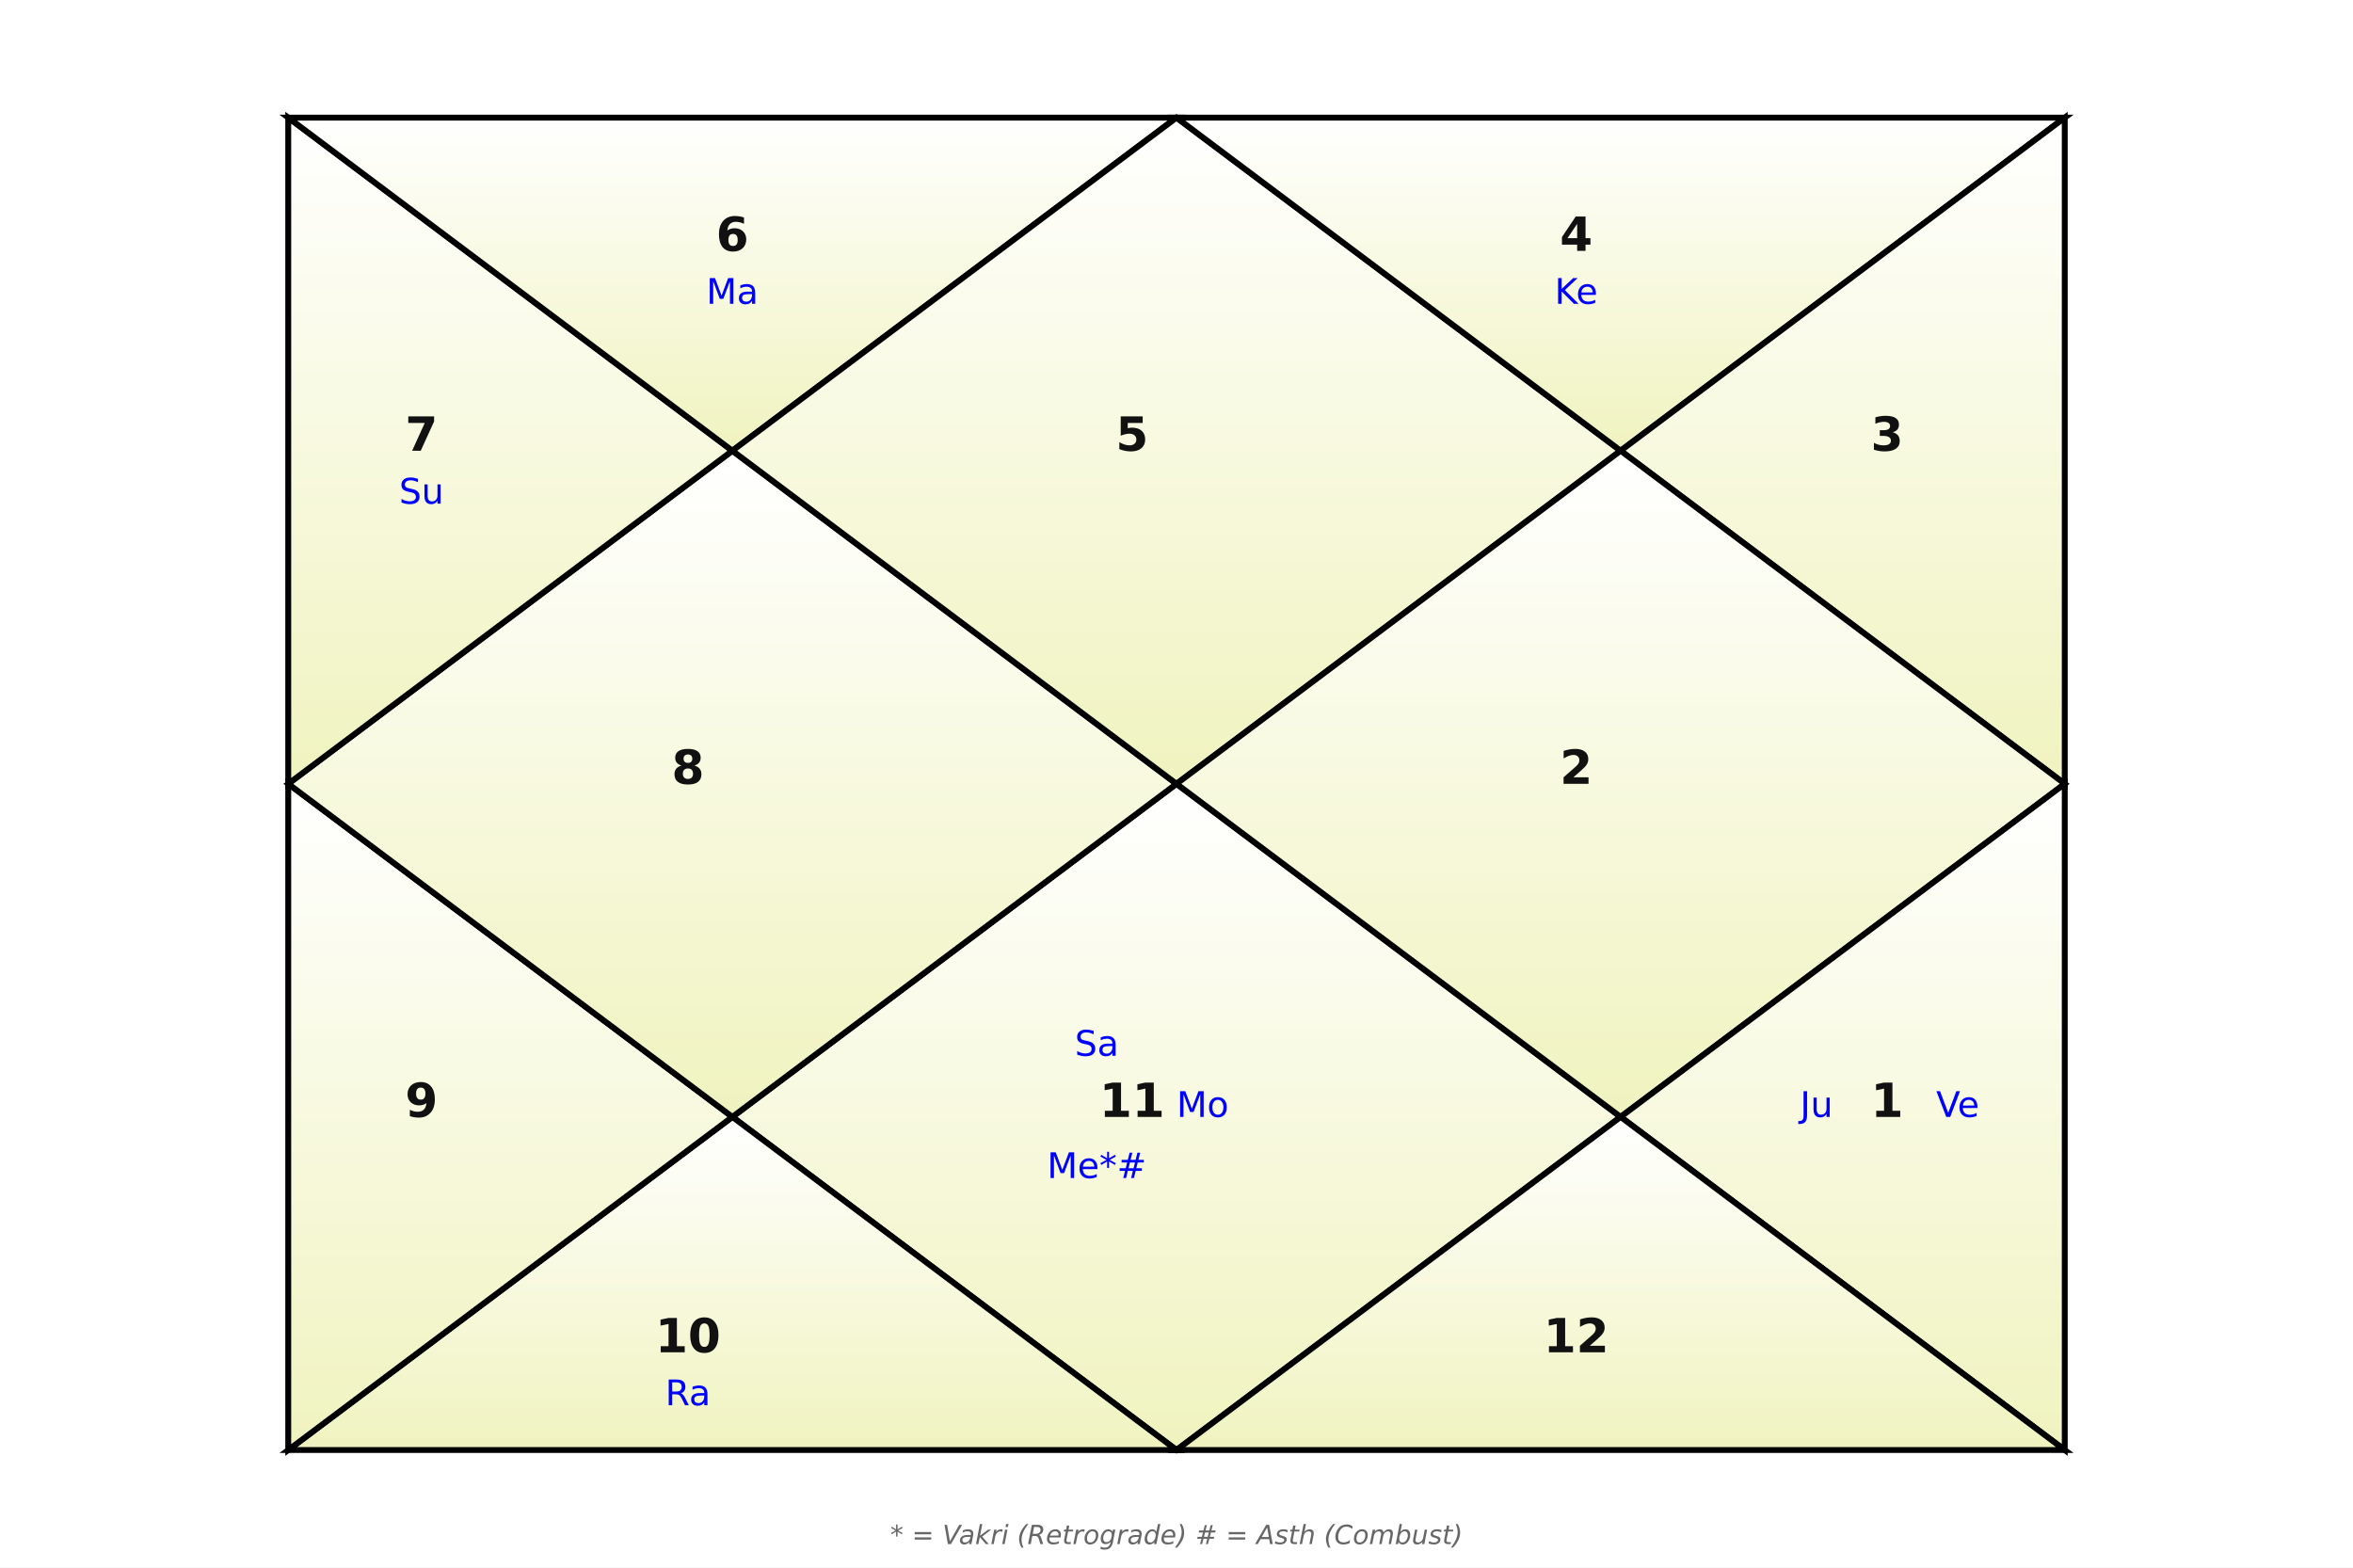
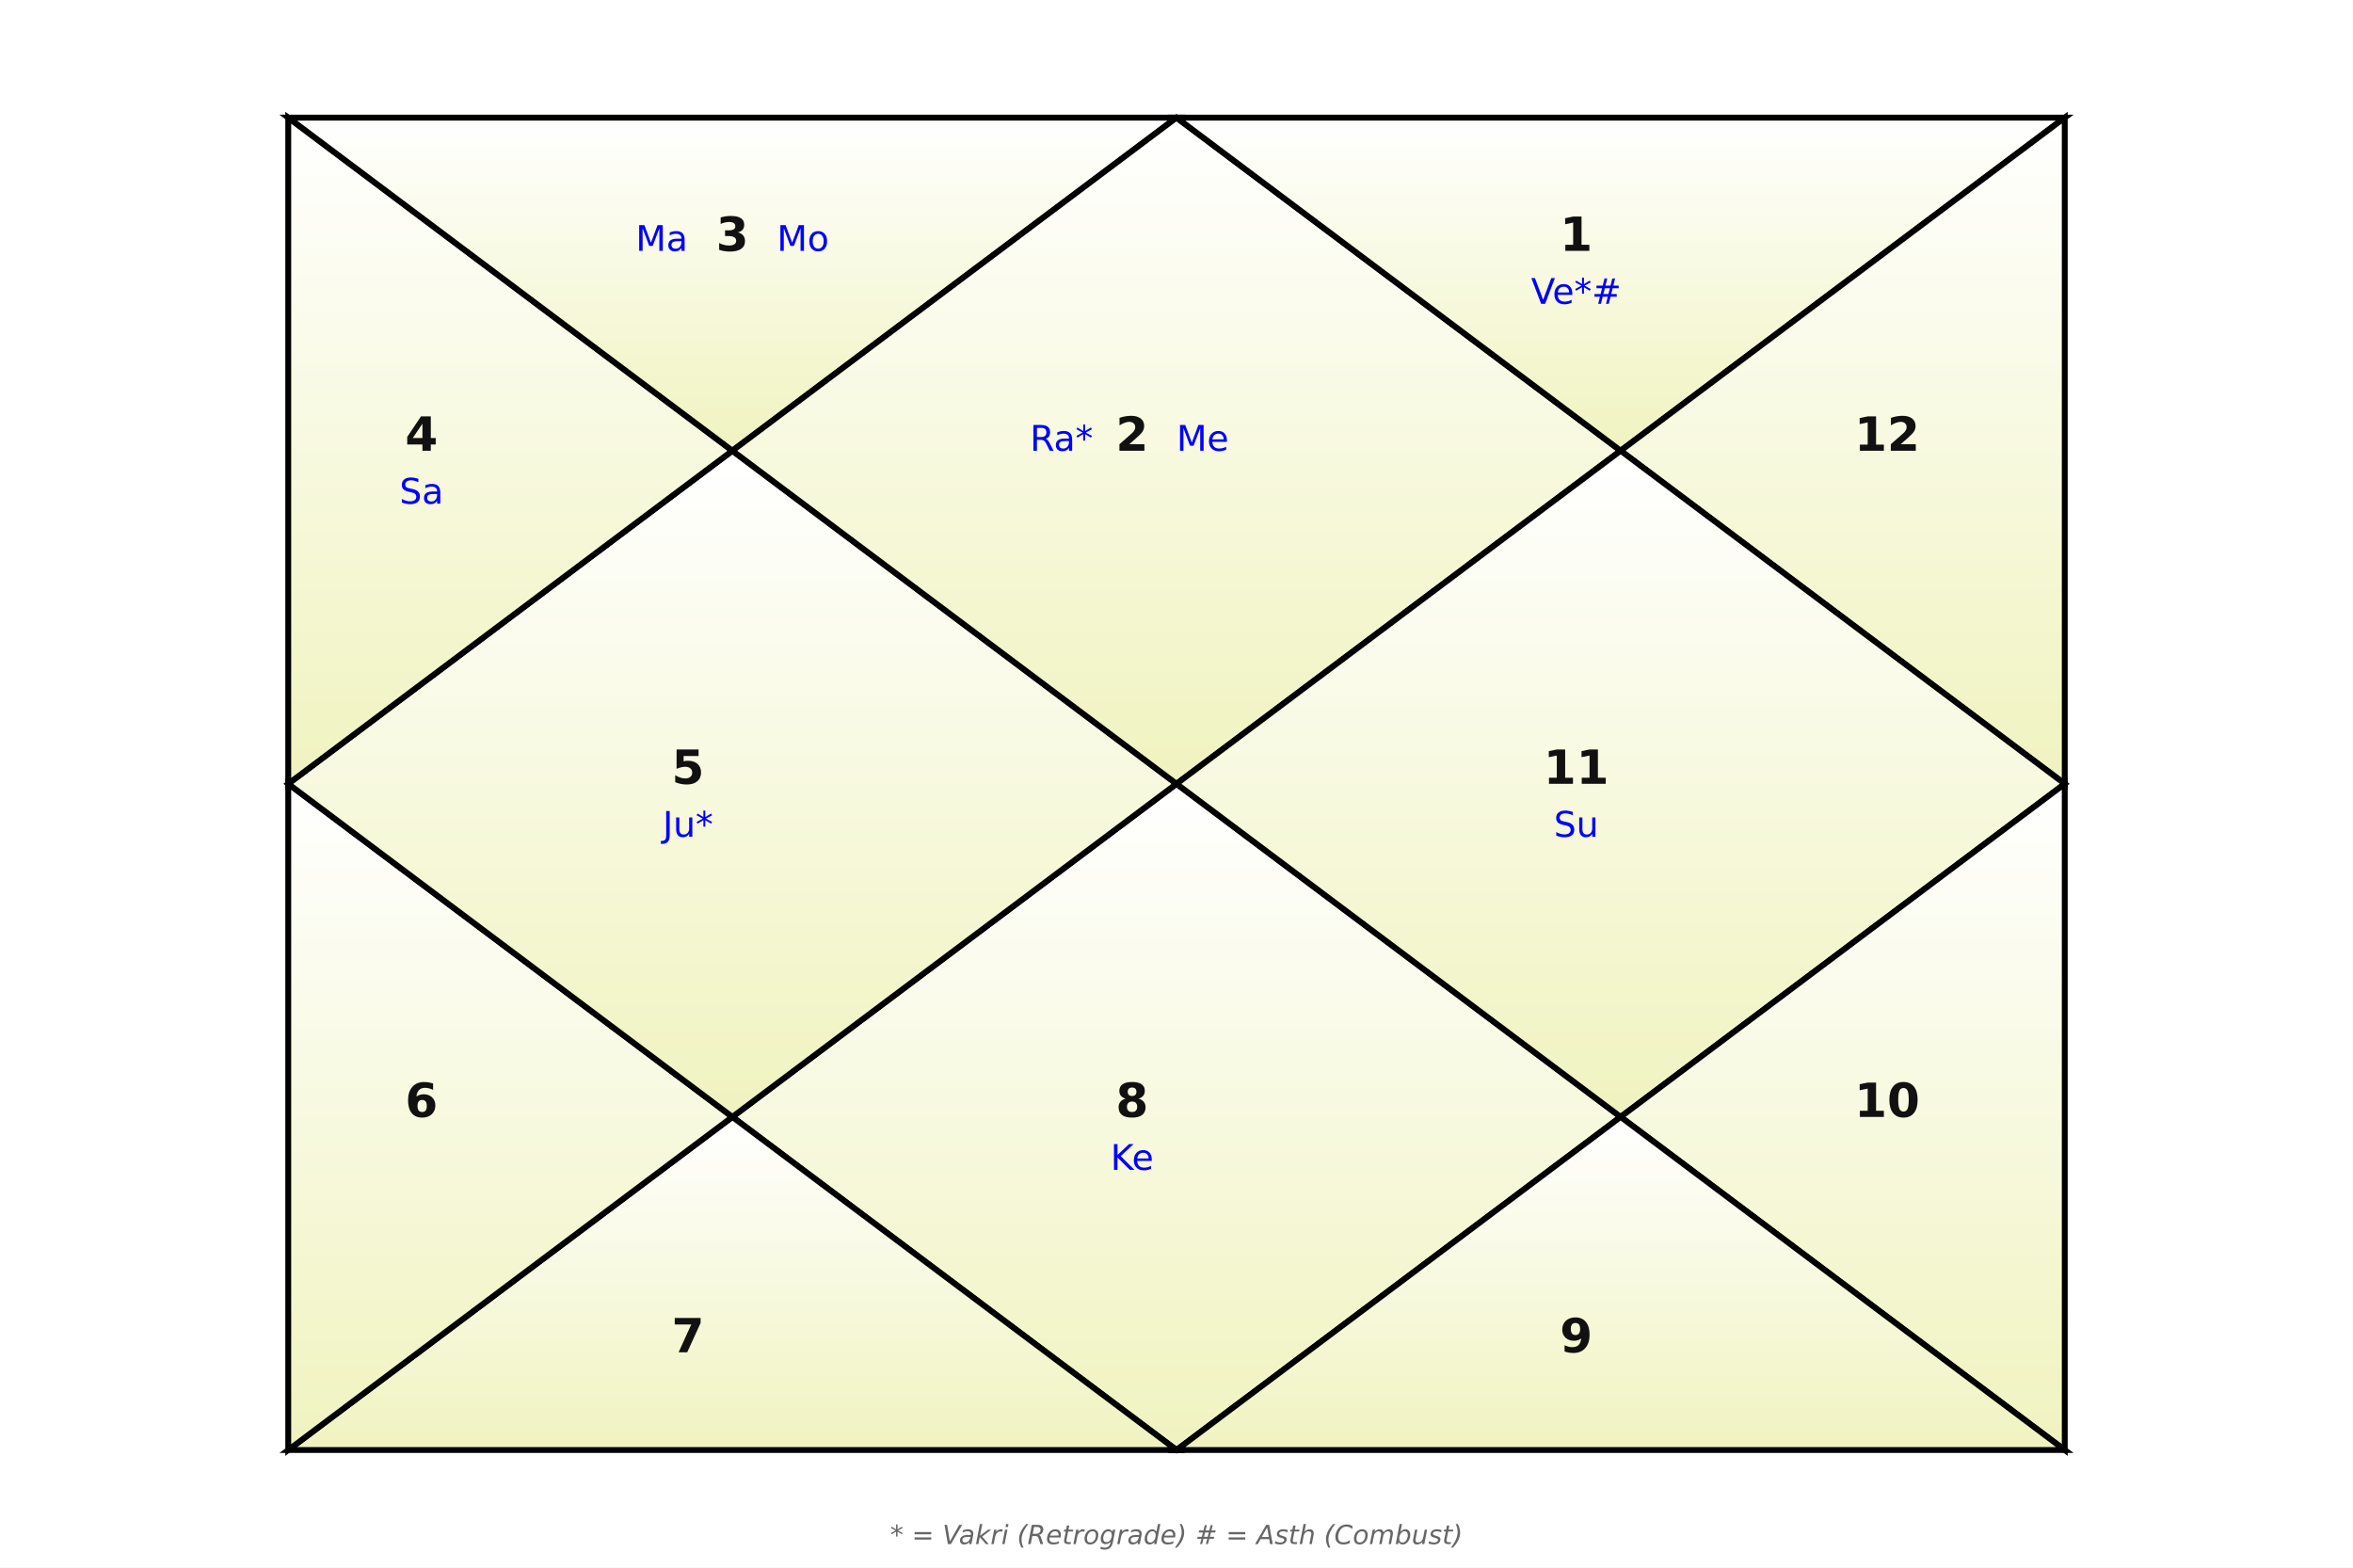
<svg xmlns="http://www.w3.org/2000/svg" baseProfile="full" height="100%" version="1.1" viewBox="0 0 800 533" width="100%">
  <defs>
    <linearGradient id="houseGrad" x1="0" x2="0" y1="0" y2="1">
      <stop offset="0" stop-color="white" />
      <stop offset="1" stop-color="#f0f3bf" />
    </linearGradient>
  </defs>
  <rect fill="white" height="533" width="800" x="0" y="0" />
  <polygon fill="url(#houseGrad)" points="249.0,379.75 400.0,493.0 551.0,379.75 400.0,266.5" stroke="#000" stroke-width="2" />
  <polygon fill="url(#houseGrad)" points="249.0,379.75 98.0,493.0 400.0,493.0" stroke="#000" stroke-width="2" />
  <polygon fill="url(#houseGrad)" points="98.0,266.5 98.0,493.0 249.0,379.75" stroke="#000" stroke-width="2" />
  <polygon fill="url(#houseGrad)" points="98.0,266.5 249.0,379.75 400.0,266.5 249.0,153.25" stroke="#000" stroke-width="2" />
  <polygon fill="url(#houseGrad)" points="98.0,40.0 98.0,266.5 249.0,153.25" stroke="#000" stroke-width="2" />
  <polygon fill="url(#houseGrad)" points="98.0,40.0 249.0,153.25 400.0,40.0" stroke="#000" stroke-width="2" />
  <polygon fill="url(#houseGrad)" points="249.0,153.25 400.0,266.5 551.0,153.25 400.0,40.0" stroke="#000" stroke-width="2" />
  <polygon fill="url(#houseGrad)" points="400.0,40.0 551.0,153.25 702.0,40.0" stroke="#000" stroke-width="2" />
  <polygon fill="url(#houseGrad)" points="551.0,153.25 702.0,266.5 702.0,40.0" stroke="#000" stroke-width="2" />
  <polygon fill="url(#houseGrad)" points="551.0,153.25 400.0,266.5 551.0,379.75 702.0,266.5" stroke="#000" stroke-width="2" />
  <polygon fill="url(#houseGrad)" points="551.0,379.75 702.0,493.0 702.0,266.5" stroke="#000" stroke-width="2" />
  <polygon fill="url(#houseGrad)" points="551.0,379.75 400.0,493.0 702.0,493.0" stroke="#000" stroke-width="2" />
-   <text fill="#111111" font-family="DejaVu Sans, Arial, sans-serif" font-size="16" font-weight="bold" text-anchor="middle" x="384.9" y="153.25">5</text>
-   <text fill="#111111" font-family="DejaVu Sans, Arial, sans-serif" font-size="16" font-weight="bold" text-anchor="middle" x="249.0" y="85.3">6</text>
-   <text fill="#0000ff" font-family="DejaVu Sans, Arial, sans-serif" font-size="12" text-anchor="middle" x="249.0" y="103.3">Ma</text>
-   <text fill="#111111" font-family="DejaVu Sans, Arial, sans-serif" font-size="16" font-weight="bold" text-anchor="middle" x="143.3" y="153.25">7</text>
-   <text fill="#0000ff" font-family="DejaVu Sans, Arial, sans-serif" font-size="12" text-anchor="middle" x="143.3" y="171.25">Su</text>
-   <text fill="#111111" font-family="DejaVu Sans, Arial, sans-serif" font-size="16" font-weight="bold" text-anchor="middle" x="233.9" y="266.5">8</text>
-   <text fill="#111111" font-family="DejaVu Sans, Arial, sans-serif" font-size="16" font-weight="bold" text-anchor="middle" x="143.3" y="379.75">9</text>
-   <text fill="#111111" font-family="DejaVu Sans, Arial, sans-serif" font-size="16" font-weight="bold" text-anchor="middle" x="233.9" y="459.78">10</text>
-   <text fill="#0000ff" font-family="DejaVu Sans, Arial, sans-serif" font-size="12" text-anchor="middle" x="233.9" y="477.78">Ra</text>
-   <text fill="#111111" font-family="DejaVu Sans, Arial, sans-serif" font-size="16" font-weight="bold" text-anchor="middle" x="384.9" y="379.75">11</text>
-   <text fill="#0000ff" font-family="DejaVu Sans, Arial, sans-serif" font-size="12" text-anchor="middle" x="408.9" y="379.75">Mo</text>
-   <text fill="#0000ff" font-family="DejaVu Sans, Arial, sans-serif" font-size="12" text-anchor="middle" x="372.9" y="400.535">Me*#</text>
-   <text fill="#0000ff" font-family="DejaVu Sans, Arial, sans-serif" font-size="12" text-anchor="middle" x="372.9" y="358.965">Sa</text>
-   <text fill="#111111" font-family="DejaVu Sans, Arial, sans-serif" font-size="16" font-weight="bold" text-anchor="middle" x="535.9" y="459.78">12</text>
-   <text fill="#111111" font-family="DejaVu Sans, Arial, sans-serif" font-size="16" font-weight="bold" text-anchor="middle" x="641.6" y="379.75">1</text>
-   <text fill="#0000ff" font-family="DejaVu Sans, Arial, sans-serif" font-size="12" text-anchor="middle" x="665.6" y="379.75">Ve</text>
-   <text fill="#0000ff" font-family="DejaVu Sans, Arial, sans-serif" font-size="12" text-anchor="middle" x="617.6" y="379.75">Ju</text>
-   <text fill="#111111" font-family="DejaVu Sans, Arial, sans-serif" font-size="16" font-weight="bold" text-anchor="middle" x="535.9" y="266.5">2</text>
-   <text fill="#111111" font-family="DejaVu Sans, Arial, sans-serif" font-size="16" font-weight="bold" text-anchor="middle" x="641.6" y="153.25">3</text>
-   <text fill="#111111" font-family="DejaVu Sans, Arial, sans-serif" font-size="16" font-weight="bold" text-anchor="middle" x="535.9" y="85.3">4</text>
-   <text fill="#0000ff" font-family="DejaVu Sans, Arial, sans-serif" font-size="12" text-anchor="middle" x="535.9" y="103.3">Ke</text>
+   <text fill="#111111" font-family="DejaVu Sans, Arial, sans-serif" font-size="16" font-weight="bold" text-anchor="middle" x="384.9" y="153.25">2</text>
+   <text fill="#0000ff" font-family="DejaVu Sans, Arial, sans-serif" font-size="12" text-anchor="middle" x="408.9" y="153.25">Me</text>
+   <text fill="#0000ff" font-family="DejaVu Sans, Arial, sans-serif" font-size="12" text-anchor="middle" x="360.9" y="153.25">Ra*</text>
+   <text fill="#111111" font-family="DejaVu Sans, Arial, sans-serif" font-size="16" font-weight="bold" text-anchor="middle" x="249.0" y="85.3">3</text>
+   <text fill="#0000ff" font-family="DejaVu Sans, Arial, sans-serif" font-size="12" text-anchor="middle" x="273.0" y="85.3">Mo</text>
+   <text fill="#0000ff" font-family="DejaVu Sans, Arial, sans-serif" font-size="12" text-anchor="middle" x="225.0" y="85.3">Ma</text>
+   <text fill="#111111" font-family="DejaVu Sans, Arial, sans-serif" font-size="16" font-weight="bold" text-anchor="middle" x="143.3" y="153.25">4</text>
+   <text fill="#0000ff" font-family="DejaVu Sans, Arial, sans-serif" font-size="12" text-anchor="middle" x="143.3" y="171.25">Sa</text>
+   <text fill="#111111" font-family="DejaVu Sans, Arial, sans-serif" font-size="16" font-weight="bold" text-anchor="middle" x="233.9" y="266.5">5</text>
+   <text fill="#0000ff" font-family="DejaVu Sans, Arial, sans-serif" font-size="12" text-anchor="middle" x="233.9" y="284.5">Ju*</text>
+   <text fill="#111111" font-family="DejaVu Sans, Arial, sans-serif" font-size="16" font-weight="bold" text-anchor="middle" x="143.3" y="379.75">6</text>
+   <text fill="#111111" font-family="DejaVu Sans, Arial, sans-serif" font-size="16" font-weight="bold" text-anchor="middle" x="233.9" y="459.78">7</text>
+   <text fill="#111111" font-family="DejaVu Sans, Arial, sans-serif" font-size="16" font-weight="bold" text-anchor="middle" x="384.9" y="379.75">8</text>
+   <text fill="#0000ff" font-family="DejaVu Sans, Arial, sans-serif" font-size="12" text-anchor="middle" x="384.9" y="397.75">Ke</text>
+   <text fill="#111111" font-family="DejaVu Sans, Arial, sans-serif" font-size="16" font-weight="bold" text-anchor="middle" x="535.9" y="459.78">9</text>
+   <text fill="#111111" font-family="DejaVu Sans, Arial, sans-serif" font-size="16" font-weight="bold" text-anchor="middle" x="641.6" y="379.75">10</text>
+   <text fill="#111111" font-family="DejaVu Sans, Arial, sans-serif" font-size="16" font-weight="bold" text-anchor="middle" x="535.9" y="266.5">11</text>
+   <text fill="#0000ff" font-family="DejaVu Sans, Arial, sans-serif" font-size="12" text-anchor="middle" x="535.9" y="284.5">Su</text>
+   <text fill="#111111" font-family="DejaVu Sans, Arial, sans-serif" font-size="16" font-weight="bold" text-anchor="middle" x="641.6" y="153.25">12</text>
+   <text fill="#111111" font-family="DejaVu Sans, Arial, sans-serif" font-size="16" font-weight="bold" text-anchor="middle" x="535.9" y="85.3">1</text>
+   <text fill="#0000ff" font-family="DejaVu Sans, Arial, sans-serif" font-size="12" text-anchor="middle" x="535.9" y="103.3">Ve*#</text>
  <text fill="#666" font-family="DejaVu Sans" font-size="9" font-style="italic" text-anchor="middle" x="400.0" y="525">* = Vakri (Retrograde)  # = Asth (Combust)</text>
</svg>
